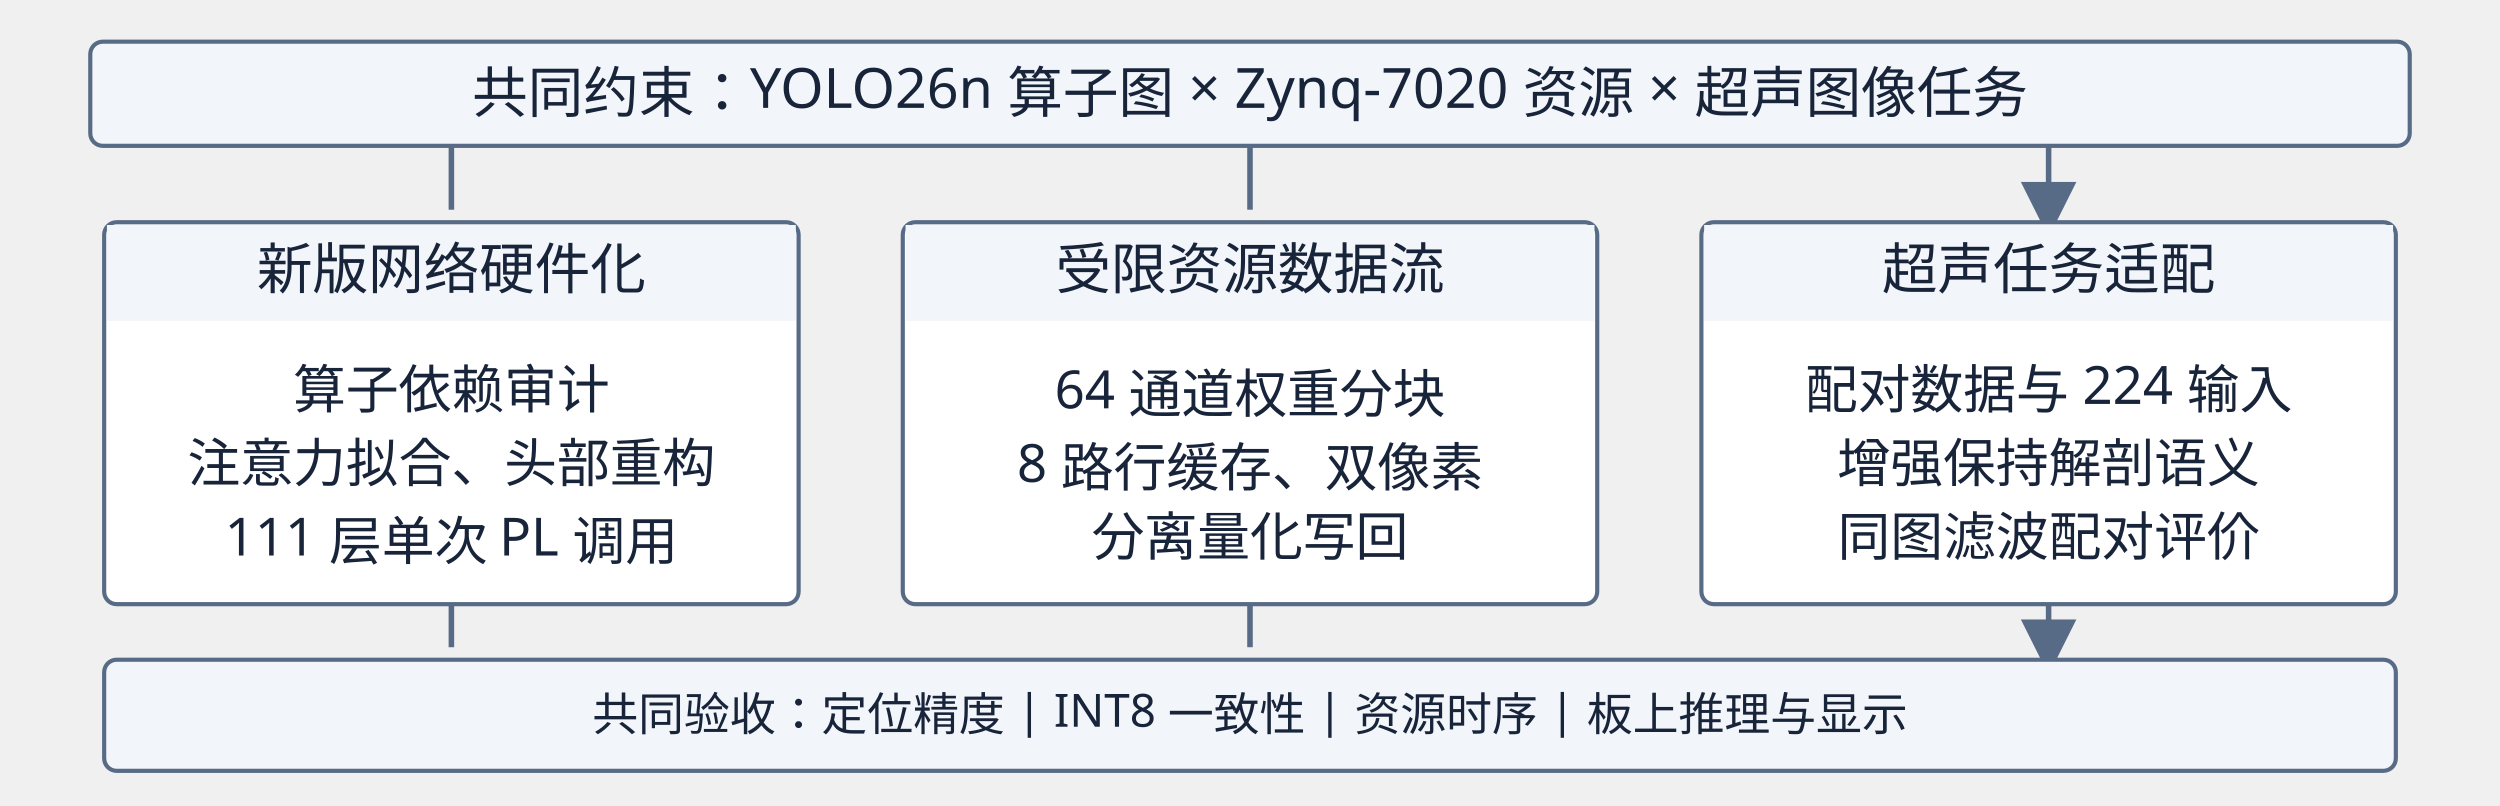
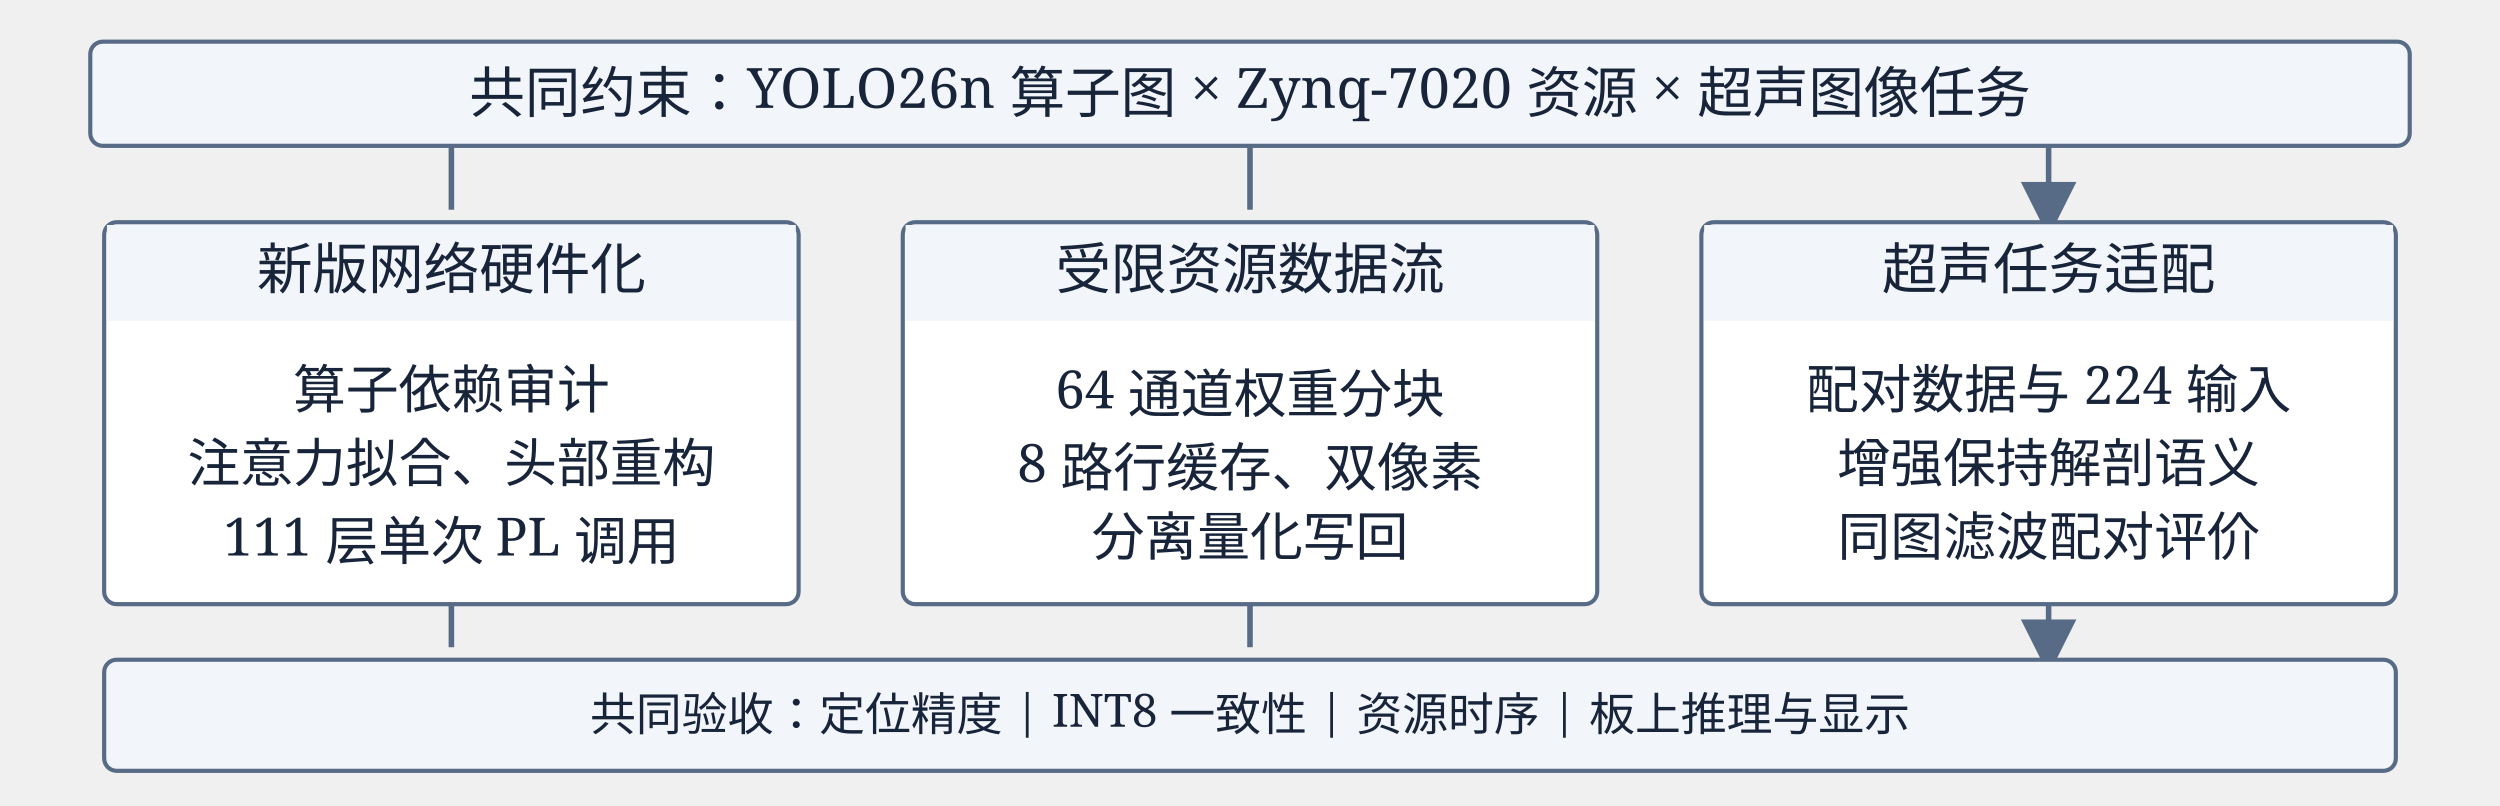
<svg xmlns="http://www.w3.org/2000/svg" width="1800" height="580" viewBox="0 0 1800 580">
  <defs>
    <style>
      .box{fill:#fff;stroke:#586b86;stroke-width:3}
      .fill{fill:#f2f5f9}
      .line{stroke:#586b86;stroke-width:4;fill:none;marker-end:url(#arrow)}
-       .title{font:40px 'Microsoft YaHei',sans-serif;fill:#18243a;text-anchor:middle}
-       .body{font:38px 'Microsoft YaHei',sans-serif;fill:#18243a;text-anchor:middle}
-       .small{font:33px 'Microsoft YaHei',sans-serif;fill:#18243a;text-anchor:middle}
+       .title{font:40px 'SimSun',serif;fill:#18243a;text-anchor:middle}
+       .body{font:38px 'SimSun',serif;fill:#18243a;text-anchor:middle}
+       .small{font:33px 'SimSun',serif;fill:#18243a;text-anchor:middle}
    </style>
    <marker id="arrow" markerWidth="10" markerHeight="10" refX="5" refY="5" orient="auto">
      <path d="M0,0 L10,5 L0,10 Z" fill="#586b86" />
    </marker>
  </defs>
  <rect class="box fill" x="65" y="30" width="1670" height="75" rx="9" />
  <text class="title" x="900" y="81">共同约束：YOLO26n 算子图 × Zynq-7020 资源 × 超声图像任务</text>
  <path class="line" d="M325 105 V151 M900 105 V151 M1475 105 V151" />
  <g>
    <rect class="box" x="75" y="160" width="500" height="275" rx="9" />
    <rect class="fill" x="77" y="162" width="496" height="69" />
    <text class="title" x="325" y="208">新版网络硬件化</text>
    <text class="body" x="325" y="294">算子依赖审计</text>
    <text class="body" x="325" y="347">注意力拟合、头部重构</text>
    <text class="body" x="325" y="400">111 层单次 PL 调用</text>
  </g>
  <g>
    <rect class="box" x="650" y="160" width="500" height="275" rx="9" />
    <rect class="fill" x="652" y="162" width="496" height="69" />
    <text class="title" x="900" y="208">受限资源数据流</text>
    <text class="body" x="900" y="294">64 通道权重分块</text>
    <text class="body" x="900" y="347">8 路行缓存、双像素</text>
    <text class="body" x="900" y="400">分离量化写回</text>
  </g>
  <g>
    <rect class="box" x="1225" y="160" width="500" height="275" rx="9" />
    <rect class="fill" x="1227" y="162" width="496" height="69" />
    <text class="title" x="1475" y="208">超声任务适配</text>
    <text class="body" x="1475" y="294">配对数据与 224 输入</text>
    <text class="body" x="1475" y="347">增强保持解剖语义</text>
    <text class="body" x="1475" y="400">同图滤波配对评价</text>
  </g>
  <path class="line" d="M325 435 V466 M900 435 V466 M1475 435 V466" />
  <rect class="box fill" x="75" y="475" width="1650" height="80" rx="9" />
  <text class="small" x="900" y="526">共同验收：定位精度  |  INT8 一致性  |  资源时序  |  板上推理与显示</text>
</svg>
